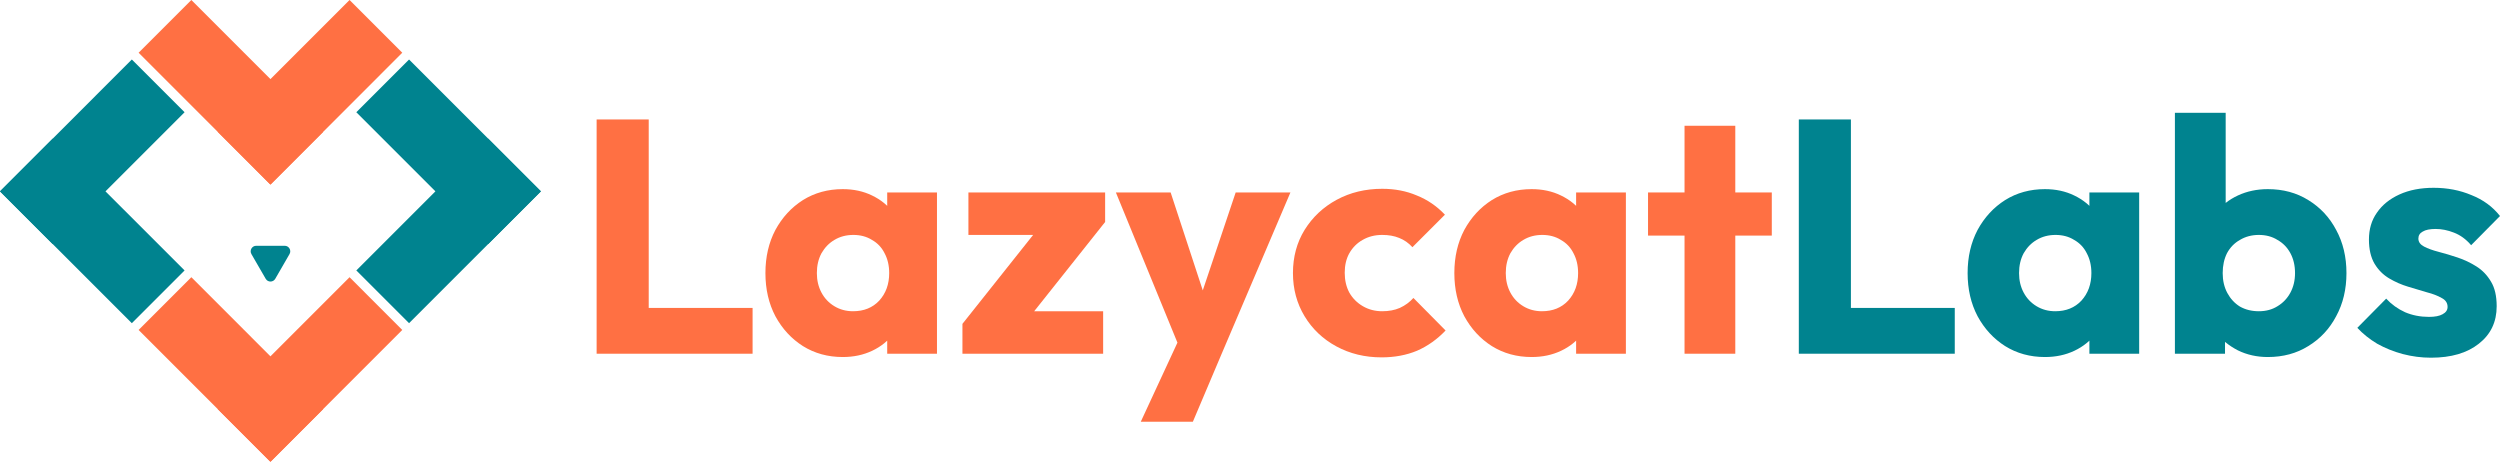
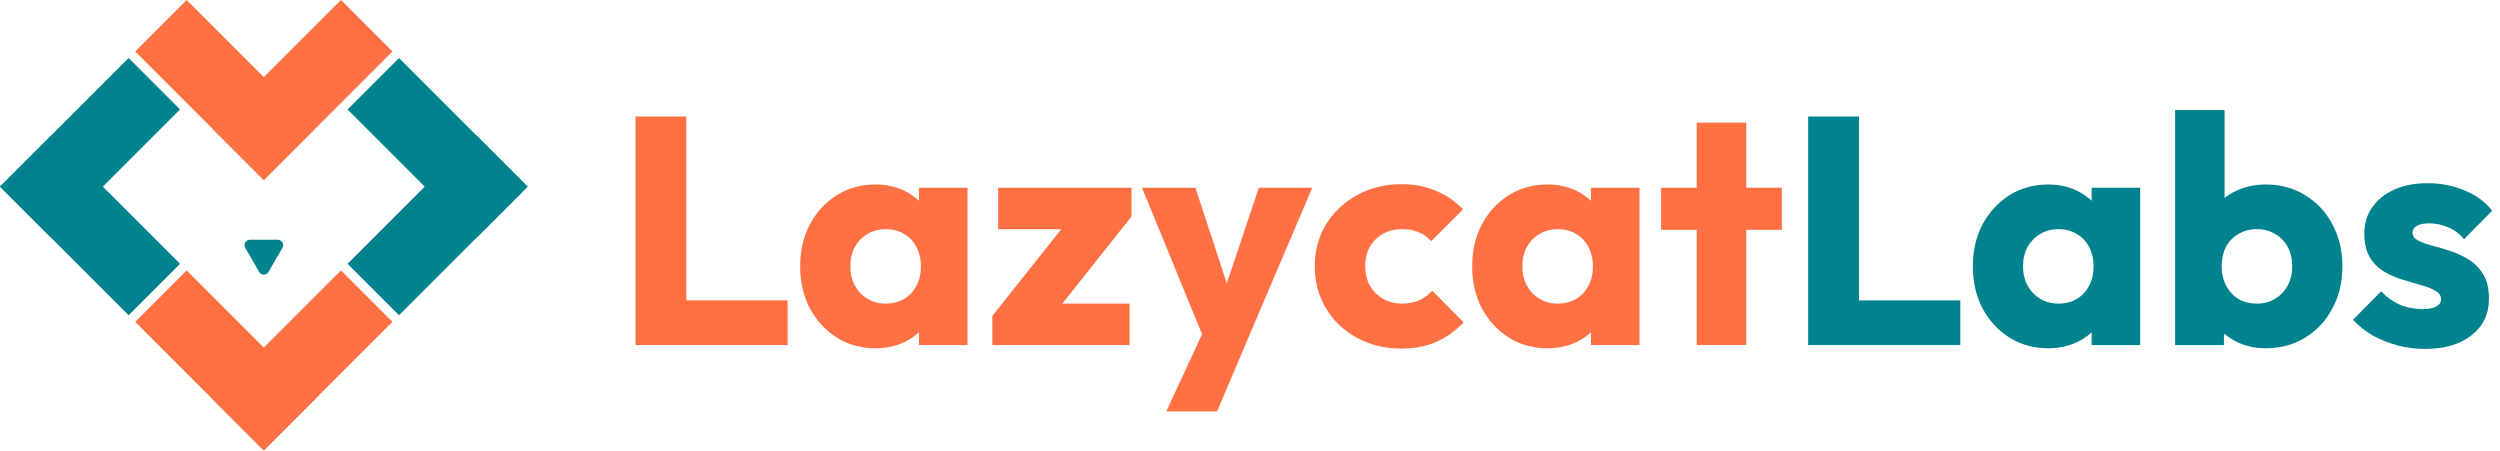
- <svg xmlns="http://www.w3.org/2000/svg" width="240" height="45" viewBox="0 0 240 45" fill="none">
-   <path d="M57.276 33.957V11.468H62.277V33.957H57.276ZM61.13 33.957V29.561H72.248V33.957H61.13Z" fill="#FF7043" />
-   <path d="M80.904 34.275C79.481 34.275 78.207 33.925 77.081 33.224C75.977 32.523 75.096 31.568 74.437 30.357C73.8 29.147 73.481 27.766 73.481 26.216C73.481 24.666 73.8 23.285 74.437 22.075C75.096 20.865 75.977 19.909 77.081 19.208C78.207 18.507 79.481 18.157 80.904 18.157C81.944 18.157 82.879 18.359 83.707 18.762C84.556 19.166 85.246 19.728 85.777 20.451C86.308 21.151 86.606 21.958 86.669 22.871V29.561C86.606 30.474 86.308 31.292 85.777 32.014C85.268 32.714 84.588 33.267 83.739 33.67C82.889 34.074 81.944 34.275 80.904 34.275ZM81.891 29.879C82.932 29.879 83.77 29.54 84.408 28.86C85.045 28.159 85.363 27.278 85.363 26.216C85.363 25.494 85.215 24.857 84.917 24.305C84.641 23.753 84.238 23.328 83.707 23.031C83.197 22.712 82.603 22.553 81.923 22.553C81.243 22.553 80.638 22.712 80.107 23.031C79.598 23.328 79.183 23.753 78.865 24.305C78.568 24.857 78.419 25.494 78.419 26.216C78.419 26.917 78.568 27.543 78.865 28.096C79.162 28.648 79.576 29.083 80.107 29.401C80.638 29.72 81.233 29.879 81.891 29.879ZM85.172 33.957V29.784L85.905 26.025L85.172 22.266V18.476H89.95V33.957H85.172Z" fill="#FF7043" />
-   <path d="M92.394 31.09L100.167 21.311H106.092L98.319 31.09H92.394ZM92.394 33.957V31.09L95.866 29.879H105.901V33.957H92.394ZM92.968 22.553V18.476H106.092V21.311L102.651 22.553H92.968Z" fill="#FF7043" />
-   <path d="M113.496 34.02L107.125 18.476H112.381L116.427 30.803H114.484L118.625 18.476H123.881L117.255 34.02H113.496ZM109.514 40.487L114.165 30.453L117.255 34.02L114.515 40.487H109.514Z" fill="#FF7043" />
-   <path d="M132.629 34.307C131.036 34.307 129.592 33.957 128.296 33.256C127.001 32.555 125.982 31.589 125.238 30.357C124.495 29.125 124.123 27.745 124.123 26.216C124.123 24.666 124.495 23.285 125.238 22.075C126.003 20.843 127.033 19.877 128.328 19.176C129.624 18.476 131.078 18.125 132.692 18.125C133.903 18.125 135.007 18.337 136.005 18.762C137.024 19.166 137.927 19.782 138.713 20.61L135.591 23.732C135.23 23.328 134.805 23.031 134.317 22.84C133.85 22.648 133.308 22.553 132.692 22.553C131.991 22.553 131.365 22.712 130.813 23.031C130.282 23.328 129.857 23.753 129.539 24.305C129.241 24.836 129.093 25.462 129.093 26.184C129.093 26.906 129.241 27.543 129.539 28.096C129.857 28.648 130.293 29.083 130.845 29.401C131.397 29.72 132.013 29.879 132.692 29.879C133.329 29.879 133.892 29.773 134.381 29.561C134.89 29.327 135.326 29.009 135.687 28.605L138.776 31.727C137.969 32.576 137.056 33.224 136.037 33.67C135.018 34.095 133.881 34.307 132.629 34.307Z" fill="#FF7043" />
-   <path d="M147.039 34.275C145.616 34.275 144.342 33.925 143.216 33.224C142.112 32.523 141.231 31.568 140.572 30.357C139.935 29.147 139.617 27.766 139.617 26.216C139.617 24.666 139.935 23.285 140.572 22.075C141.231 20.865 142.112 19.909 143.216 19.208C144.342 18.507 145.616 18.157 147.039 18.157C148.079 18.157 149.014 18.359 149.842 18.762C150.691 19.166 151.381 19.728 151.912 20.451C152.443 21.151 152.741 21.958 152.804 22.871V29.561C152.741 30.474 152.443 31.292 151.912 32.014C151.403 32.714 150.723 33.267 149.874 33.67C149.024 34.074 148.079 34.275 147.039 34.275ZM148.026 29.879C149.067 29.879 149.906 29.54 150.543 28.86C151.18 28.159 151.498 27.278 151.498 26.216C151.498 25.494 151.35 24.857 151.052 24.305C150.776 23.753 150.373 23.328 149.842 23.031C149.332 22.712 148.738 22.553 148.058 22.553C147.378 22.553 146.773 22.712 146.242 23.031C145.733 23.328 145.319 23.753 145 24.305C144.703 24.857 144.554 25.494 144.554 26.216C144.554 26.917 144.703 27.543 145 28.096C145.297 28.648 145.711 29.083 146.242 29.401C146.773 29.72 147.368 29.879 148.026 29.879ZM151.307 33.957V29.784L152.04 26.025L151.307 22.266V18.476H156.085V33.957H151.307Z" fill="#FF7043" />
-   <path d="M161.715 33.957V12.073H166.588V33.957H161.715ZM158.211 22.617V18.476H170.092V22.617H158.211Z" fill="#FF7043" />
-   <path d="M172.686 33.957V11.468H177.687V33.957H172.686ZM176.54 33.957V29.561H187.657V33.957H176.54Z" fill="#00838F" />
-   <path d="M196.313 34.275C194.89 34.275 193.616 33.925 192.491 33.224C191.386 32.523 190.505 31.568 189.847 30.357C189.21 29.147 188.891 27.766 188.891 26.216C188.891 24.666 189.21 23.285 189.847 22.075C190.505 20.865 191.386 19.909 192.491 19.208C193.616 18.507 194.89 18.157 196.313 18.157C197.354 18.157 198.288 18.359 199.116 18.762C199.966 19.166 200.656 19.728 201.187 20.451C201.718 21.151 202.015 21.958 202.079 22.871V29.561C202.015 30.474 201.718 31.292 201.187 32.014C200.677 32.714 199.998 33.267 199.148 33.67C198.299 34.074 197.354 34.275 196.313 34.275ZM197.301 29.879C198.341 29.879 199.18 29.54 199.817 28.86C200.454 28.159 200.773 27.278 200.773 26.216C200.773 25.494 200.624 24.857 200.327 24.305C200.051 23.753 199.647 23.328 199.116 23.031C198.607 22.712 198.012 22.553 197.333 22.553C196.653 22.553 196.048 22.712 195.517 23.031C195.007 23.328 194.593 23.753 194.275 24.305C193.977 24.857 193.829 25.494 193.829 26.216C193.829 26.917 193.977 27.543 194.275 28.096C194.572 28.648 194.986 29.083 195.517 29.401C196.048 29.72 196.642 29.879 197.301 29.879ZM200.582 33.957V29.784L201.314 26.025L200.582 22.266V18.476H205.36V33.957H200.582Z" fill="#00838F" />
-   <path d="M217.711 34.275C216.67 34.275 215.714 34.063 214.844 33.638C213.973 33.192 213.262 32.608 212.71 31.886C212.157 31.143 211.839 30.315 211.754 29.401V22.871C211.839 21.958 212.157 21.151 212.71 20.451C213.262 19.728 213.973 19.166 214.844 18.762C215.714 18.359 216.67 18.157 217.711 18.157C219.176 18.157 220.471 18.507 221.597 19.208C222.744 19.909 223.636 20.865 224.273 22.075C224.931 23.285 225.26 24.666 225.26 26.216C225.26 27.766 224.931 29.147 224.273 30.357C223.636 31.568 222.744 32.523 221.597 33.224C220.471 33.925 219.176 34.275 217.711 34.275ZM208.791 33.957V10.831H213.665V22.266L212.869 26.025L213.601 29.784V33.957H208.791ZM216.851 29.879C217.53 29.879 218.125 29.72 218.634 29.401C219.165 29.083 219.579 28.648 219.877 28.096C220.174 27.543 220.323 26.917 220.323 26.216C220.323 25.494 220.174 24.857 219.877 24.305C219.579 23.753 219.165 23.328 218.634 23.031C218.125 22.712 217.53 22.553 216.851 22.553C216.171 22.553 215.566 22.712 215.035 23.031C214.504 23.328 214.09 23.753 213.793 24.305C213.517 24.857 213.378 25.494 213.378 26.216C213.378 26.938 213.527 27.575 213.824 28.127C214.122 28.68 214.525 29.115 215.035 29.433C215.566 29.731 216.171 29.879 216.851 29.879Z" fill="#00838F" />
-   <path d="M233.374 34.339C232.461 34.339 231.559 34.222 230.667 33.989C229.796 33.755 228.978 33.426 228.214 33.001C227.471 32.555 226.834 32.045 226.303 31.472L229.074 28.669C229.584 29.221 230.189 29.656 230.89 29.975C231.59 30.272 232.355 30.421 233.183 30.421C233.757 30.421 234.192 30.336 234.489 30.166C234.808 29.996 234.967 29.763 234.967 29.465C234.967 29.083 234.776 28.796 234.394 28.605C234.033 28.393 233.565 28.212 232.992 28.064C232.419 27.894 231.813 27.713 231.176 27.522C230.539 27.331 229.934 27.066 229.361 26.726C228.787 26.386 228.32 25.919 227.959 25.324C227.598 24.708 227.418 23.933 227.418 22.999C227.418 22.001 227.672 21.141 228.182 20.419C228.692 19.675 229.414 19.091 230.348 18.667C231.283 18.242 232.376 18.029 233.629 18.029C234.946 18.029 236.156 18.263 237.261 18.73C238.386 19.176 239.299 19.845 240 20.737L237.229 23.54C236.74 22.967 236.188 22.564 235.572 22.33C234.978 22.096 234.394 21.98 233.82 21.98C233.268 21.98 232.854 22.064 232.578 22.234C232.302 22.383 232.164 22.606 232.164 22.903C232.164 23.222 232.344 23.477 232.705 23.668C233.066 23.859 233.534 24.029 234.107 24.177C234.68 24.326 235.286 24.507 235.923 24.719C236.56 24.931 237.165 25.218 237.738 25.579C238.312 25.94 238.779 26.428 239.14 27.044C239.501 27.639 239.681 28.425 239.681 29.401C239.681 30.909 239.108 32.109 237.961 33.001C236.836 33.893 235.307 34.339 233.374 34.339Z" fill="#00838F" />
-   <path d="M13.306 31.675L18.369 26.612L31.025 39.269L25.962 44.331L13.306 31.675Z" fill="#FF7043" />
-   <path d="M25.962 44.331L20.9 39.269L33.556 26.612L38.618 31.675L25.962 44.331Z" fill="#FF7043" />
-   <path d="M12.656 31.025L17.719 25.962L5.062 13.306L0 18.369L12.656 31.025Z" fill="#00838F" />
-   <path d="M0 18.369L5.062 23.431L17.719 10.775L12.656 5.712L0 18.369Z" fill="#00838F" />
-   <path d="M39.269 5.713L34.206 10.775L46.862 23.431L51.925 18.369L39.269 5.713Z" fill="#00838F" />
-   <path d="M51.925 18.369L46.862 13.306L34.206 25.962L39.269 31.025L51.925 18.369Z" fill="#00838F" />
-   <path d="M38.618 5.062L33.556 3.86235e-07L20.9 12.656L25.962 17.719L38.618 5.062Z" fill="#FF7043" />
-   <path d="M25.962 17.719L31.025 12.656L18.369 0L13.306 5.062L25.962 17.719Z" fill="#FF7043" />
-   <path d="M25.506 26.763C25.71 27.117 26.221 27.117 26.425 26.763L27.794 24.392C27.999 24.038 27.743 23.595 27.334 23.595H24.596C24.187 23.595 23.932 24.038 24.136 24.392L25.506 26.763Z" fill="#00838F" />
+ <svg xmlns="http://www.w3.org/2000/svg" width="222" height="40" viewBox="0 0 222 40" fill="none">
+   <path d="M56.433 30.639V10.347H60.945V30.639H56.433ZM59.91 30.639V26.673H69.942V30.639H59.91Z" fill="#FF7043" />
+   <path d="M77.752 30.927C76.468 30.927 75.318 30.611 74.303 29.978C73.306 29.346 72.511 28.484 71.917 27.391C71.342 26.299 71.055 25.054 71.055 23.655C71.055 22.256 71.342 21.011 71.917 19.918C72.511 18.826 73.306 17.964 74.303 17.332C75.318 16.699 76.468 16.383 77.752 16.383C78.691 16.383 79.534 16.565 80.281 16.929C81.047 17.293 81.67 17.801 82.149 18.453C82.628 19.085 82.897 19.813 82.954 20.637V26.673C82.897 27.497 82.628 28.235 82.149 28.886C81.689 29.518 81.076 30.017 80.31 30.381C79.543 30.745 78.691 30.927 77.752 30.927ZM78.643 26.96C79.582 26.96 80.339 26.654 80.913 26.041C81.488 25.408 81.776 24.613 81.776 23.655C81.776 23.003 81.641 22.429 81.373 21.93C81.124 21.432 80.76 21.049 80.281 20.781C79.821 20.493 79.285 20.35 78.671 20.35C78.058 20.35 77.512 20.493 77.033 20.781C76.573 21.049 76.2 21.432 75.912 21.93C75.644 22.429 75.51 23.003 75.51 23.655C75.51 24.287 75.644 24.852 75.912 25.351C76.18 25.849 76.554 26.242 77.033 26.529C77.512 26.817 78.049 26.96 78.643 26.96ZM81.603 30.639V26.874L82.264 23.483L81.603 20.091V16.671H85.915V30.639H81.603Z" fill="#FF7043" />
+   <path d="M88.12 28.052L95.133 19.229H100.479L93.466 28.052H88.12ZM88.12 30.639V28.052L91.253 26.96H100.307V30.639H88.12ZM88.637 20.35V16.671H100.479V19.229L97.375 20.35H88.637Z" fill="#FF7043" />
+   <path d="M107.16 30.697L101.412 16.671H106.154L109.804 27.794H108.051L111.788 16.671H116.53L110.552 30.697H107.16ZM103.567 36.532L107.764 27.478L110.552 30.697L108.08 36.532H103.567Z" fill="#FF7043" />
+   <path d="M124.423 30.956C122.986 30.956 121.683 30.639 120.514 30.007C119.346 29.375 118.426 28.503 117.755 27.391C117.085 26.28 116.749 25.035 116.749 23.655C116.749 22.256 117.085 21.011 117.755 19.918C118.445 18.807 119.374 17.935 120.543 17.303C121.712 16.671 123.025 16.354 124.481 16.354C125.573 16.354 126.57 16.546 127.47 16.929C128.39 17.293 129.204 17.849 129.913 18.596L127.096 21.413C126.771 21.049 126.387 20.781 125.947 20.608C125.525 20.436 125.037 20.35 124.481 20.35C123.849 20.35 123.283 20.493 122.785 20.781C122.306 21.049 121.923 21.432 121.635 21.93C121.367 22.409 121.233 22.975 121.233 23.626C121.233 24.278 121.367 24.852 121.635 25.351C121.923 25.849 122.316 26.242 122.814 26.529C123.312 26.817 123.868 26.96 124.481 26.96C125.056 26.96 125.564 26.864 126.004 26.673C126.464 26.462 126.857 26.175 127.183 25.811L129.971 28.627C129.243 29.394 128.419 29.978 127.499 30.381C126.579 30.764 125.554 30.956 124.423 30.956Z" fill="#FF7043" />
+   <path d="M137.426 30.927C136.142 30.927 134.992 30.611 133.977 29.978C132.98 29.346 132.185 28.484 131.591 27.391C131.016 26.299 130.729 25.054 130.729 23.655C130.729 22.256 131.016 21.011 131.591 19.918C132.185 18.826 132.98 17.964 133.977 17.332C134.992 16.699 136.142 16.383 137.426 16.383C138.365 16.383 139.208 16.565 139.955 16.929C140.721 17.293 141.344 17.801 141.823 18.453C142.302 19.085 142.571 19.813 142.628 20.637V26.673C142.571 27.497 142.302 28.235 141.823 28.886C141.363 29.518 140.75 30.017 139.984 30.381C139.217 30.745 138.365 30.927 137.426 30.927ZM138.317 26.96C139.256 26.96 140.013 26.654 140.587 26.041C141.162 25.408 141.45 24.613 141.45 23.655C141.45 23.003 141.316 22.429 141.047 21.93C140.798 21.432 140.434 21.049 139.955 20.781C139.495 20.493 138.959 20.35 138.345 20.35C137.732 20.35 137.186 20.493 136.707 20.781C136.247 21.049 135.874 21.432 135.586 21.93C135.318 22.429 135.184 23.003 135.184 23.655C135.184 24.287 135.318 24.852 135.586 25.351C135.854 25.849 136.228 26.242 136.707 26.529C137.186 26.817 137.723 26.96 138.317 26.96ZM141.277 30.639V26.874L141.938 23.483L141.277 20.091V16.671H145.589V30.639H141.277Z" fill="#FF7043" />
+   <path d="M150.668 30.639V10.893H155.066V30.639H150.668ZM147.506 20.407V16.671H158.227V20.407H147.506Z" fill="#FF7043" />
+   <path d="M160.567 30.639V10.347H165.08V30.639H160.567ZM164.045 30.639V26.673H174.076V30.639H164.045Z" fill="#00838F" />
+   <path d="M181.886 30.927C180.603 30.927 179.453 30.611 178.437 29.978C177.441 29.346 176.646 28.484 176.052 27.391C175.477 26.299 175.19 25.054 175.19 23.655C175.19 22.256 175.477 21.011 176.052 19.918C176.646 18.826 177.441 17.964 178.437 17.332C179.453 16.699 180.603 16.383 181.886 16.383C182.825 16.383 183.668 16.565 184.416 16.929C185.182 17.293 185.805 17.801 186.284 18.453C186.763 19.085 187.031 19.813 187.089 20.637V26.673C187.031 27.497 186.763 28.235 186.284 28.886C185.824 29.518 185.211 30.017 184.445 30.381C183.678 30.745 182.825 30.927 181.886 30.927ZM182.777 26.96C183.716 26.96 184.473 26.654 185.048 26.041C185.623 25.408 185.91 24.613 185.91 23.655C185.91 23.003 185.776 22.429 185.508 21.93C185.259 21.432 184.895 21.049 184.416 20.781C183.956 20.493 183.419 20.35 182.806 20.35C182.193 20.35 181.647 20.493 181.168 20.781C180.708 21.049 180.334 21.432 180.047 21.93C179.779 22.429 179.645 23.003 179.645 23.655C179.645 24.287 179.779 24.852 180.047 25.351C180.315 25.849 180.689 26.242 181.168 26.529C181.647 26.817 182.183 26.96 182.777 26.96ZM185.738 30.639V26.874L186.399 23.483L185.738 20.091V16.671H190.049V30.639H185.738Z" fill="#00838F" />
+   <path d="M201.193 30.927C200.255 30.927 199.392 30.735 198.607 30.352C197.821 29.95 197.179 29.422 196.681 28.771C196.183 28.1 195.895 27.353 195.819 26.529V20.637C195.895 19.813 196.183 19.085 196.681 18.453C197.179 17.801 197.821 17.293 198.607 16.929C199.392 16.565 200.255 16.383 201.193 16.383C202.516 16.383 203.684 16.699 204.7 17.332C205.735 17.964 206.54 18.826 207.114 19.918C207.708 21.011 208.005 22.256 208.005 23.655C208.005 25.054 207.708 26.299 207.114 27.391C206.54 28.484 205.735 29.346 204.7 29.978C203.684 30.611 202.516 30.927 201.193 30.927ZM193.146 30.639V9.772H197.543V20.091L196.825 23.483L197.486 26.874V30.639H193.146ZM200.417 26.96C201.031 26.96 201.567 26.817 202.027 26.529C202.506 26.242 202.88 25.849 203.148 25.351C203.416 24.852 203.55 24.287 203.55 23.655C203.55 23.003 203.416 22.429 203.148 21.93C202.88 21.432 202.506 21.049 202.027 20.781C201.567 20.493 201.031 20.35 200.417 20.35C199.804 20.35 199.258 20.493 198.779 20.781C198.3 21.049 197.926 21.432 197.658 21.93C197.409 22.429 197.284 23.003 197.284 23.655C197.284 24.306 197.419 24.881 197.687 25.38C197.955 25.878 198.319 26.27 198.779 26.558C199.258 26.826 199.804 26.96 200.417 26.96Z" fill="#00838F" />
+   <path d="M215.327 30.984C214.503 30.984 213.688 30.879 212.884 30.668C212.098 30.457 211.36 30.16 210.671 29.777C210 29.375 209.425 28.915 208.946 28.397L211.447 25.868C211.906 26.366 212.453 26.759 213.085 27.047C213.717 27.315 214.407 27.449 215.154 27.449C215.672 27.449 216.065 27.372 216.333 27.219C216.62 27.066 216.764 26.855 216.764 26.587C216.764 26.242 216.591 25.983 216.247 25.811C215.921 25.619 215.499 25.456 214.982 25.322C214.465 25.169 213.918 25.006 213.344 24.833C212.769 24.661 212.223 24.421 211.705 24.115C211.188 23.808 210.766 23.387 210.441 22.85C210.115 22.294 209.952 21.595 209.952 20.752C209.952 19.851 210.182 19.075 210.642 18.424C211.102 17.753 211.753 17.226 212.596 16.843C213.439 16.46 214.426 16.268 215.557 16.268C216.745 16.268 217.837 16.479 218.833 16.901C219.849 17.303 220.673 17.907 221.305 18.711L218.805 21.241C218.364 20.723 217.866 20.359 217.31 20.148C216.773 19.938 216.247 19.832 215.729 19.832C215.231 19.832 214.857 19.909 214.608 20.062C214.359 20.196 214.235 20.398 214.235 20.666C214.235 20.953 214.397 21.183 214.723 21.355C215.049 21.528 215.471 21.681 215.988 21.815C216.505 21.95 217.051 22.112 217.626 22.304C218.201 22.496 218.747 22.754 219.264 23.08C219.782 23.406 220.203 23.846 220.529 24.402C220.855 24.939 221.018 25.648 221.018 26.529C221.018 27.89 220.5 28.972 219.466 29.777C218.45 30.582 217.07 30.984 215.327 30.984Z" fill="#00838F" />
+   <path d="M12.006 28.58L16.574 24.012L27.994 35.432L23.426 40L12.006 28.58Z" fill="#FF7043" />
+   <path d="M23.426 40L18.858 35.432L30.278 24.012L34.846 28.58L23.426 40Z" fill="#FF7043" />
+   <path d="M11.42 27.994L15.988 23.426L4.568 12.006L0 16.574L11.42 27.994Z" fill="#00838F" />
+   <path d="M0 16.574L4.568 21.142L15.988 9.722L11.42 5.154L0 16.574Z" fill="#00838F" />
+   <path d="M35.432 5.154L30.864 9.722L42.284 21.142L46.852 16.574L35.432 5.154Z" fill="#00838F" />
+   <path d="M46.852 16.574L42.284 12.006L30.864 23.426L35.432 27.994L46.852 16.574Z" fill="#00838F" />
+   <path d="M34.846 4.568L30.278 3.48502e-07L18.858 11.42L23.426 15.988L34.846 4.568Z" fill="#FF7043" />
+   <path d="M23.426 15.988L27.994 11.42L16.574 0L12.006 4.568L23.426 15.988Z" fill="#FF7043" />
+   <path d="M23.014 24.149C23.198 24.468 23.659 24.468 23.843 24.149L25.079 22.009C25.263 21.689 25.033 21.29 24.664 21.29H22.193C21.824 21.29 21.594 21.689 21.778 22.009L23.014 24.149Z" fill="#00838F" />
</svg>
